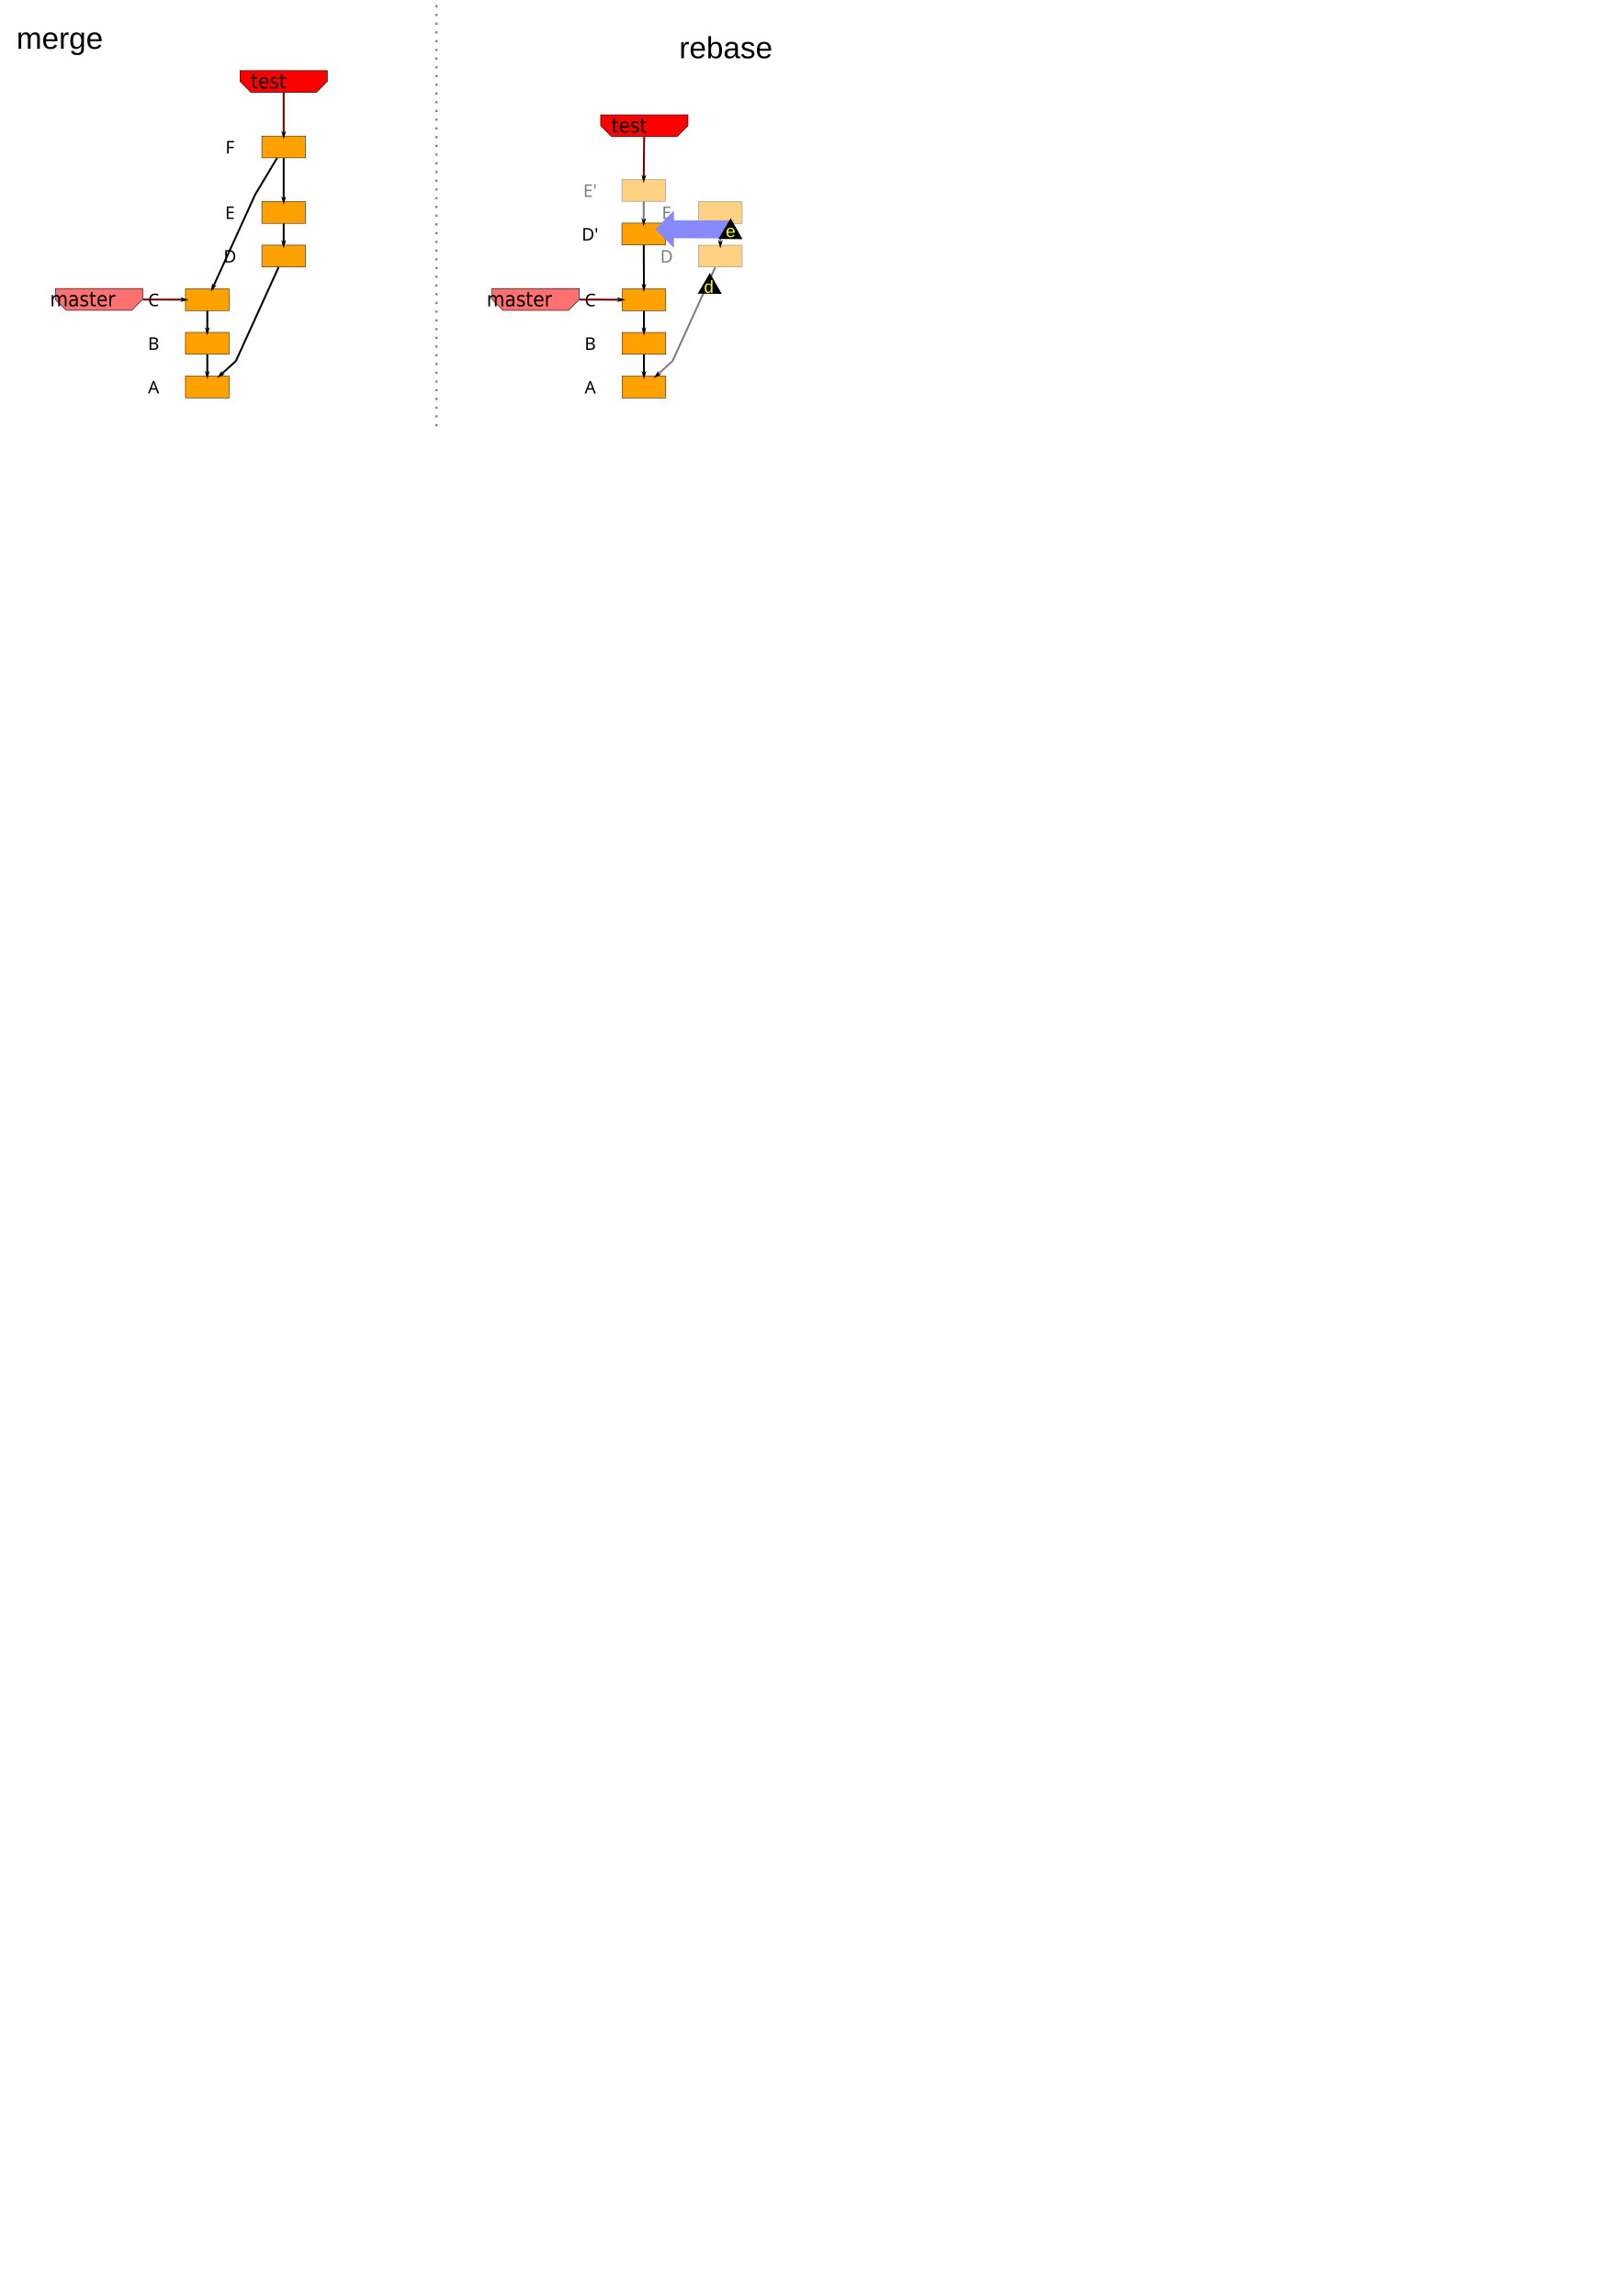
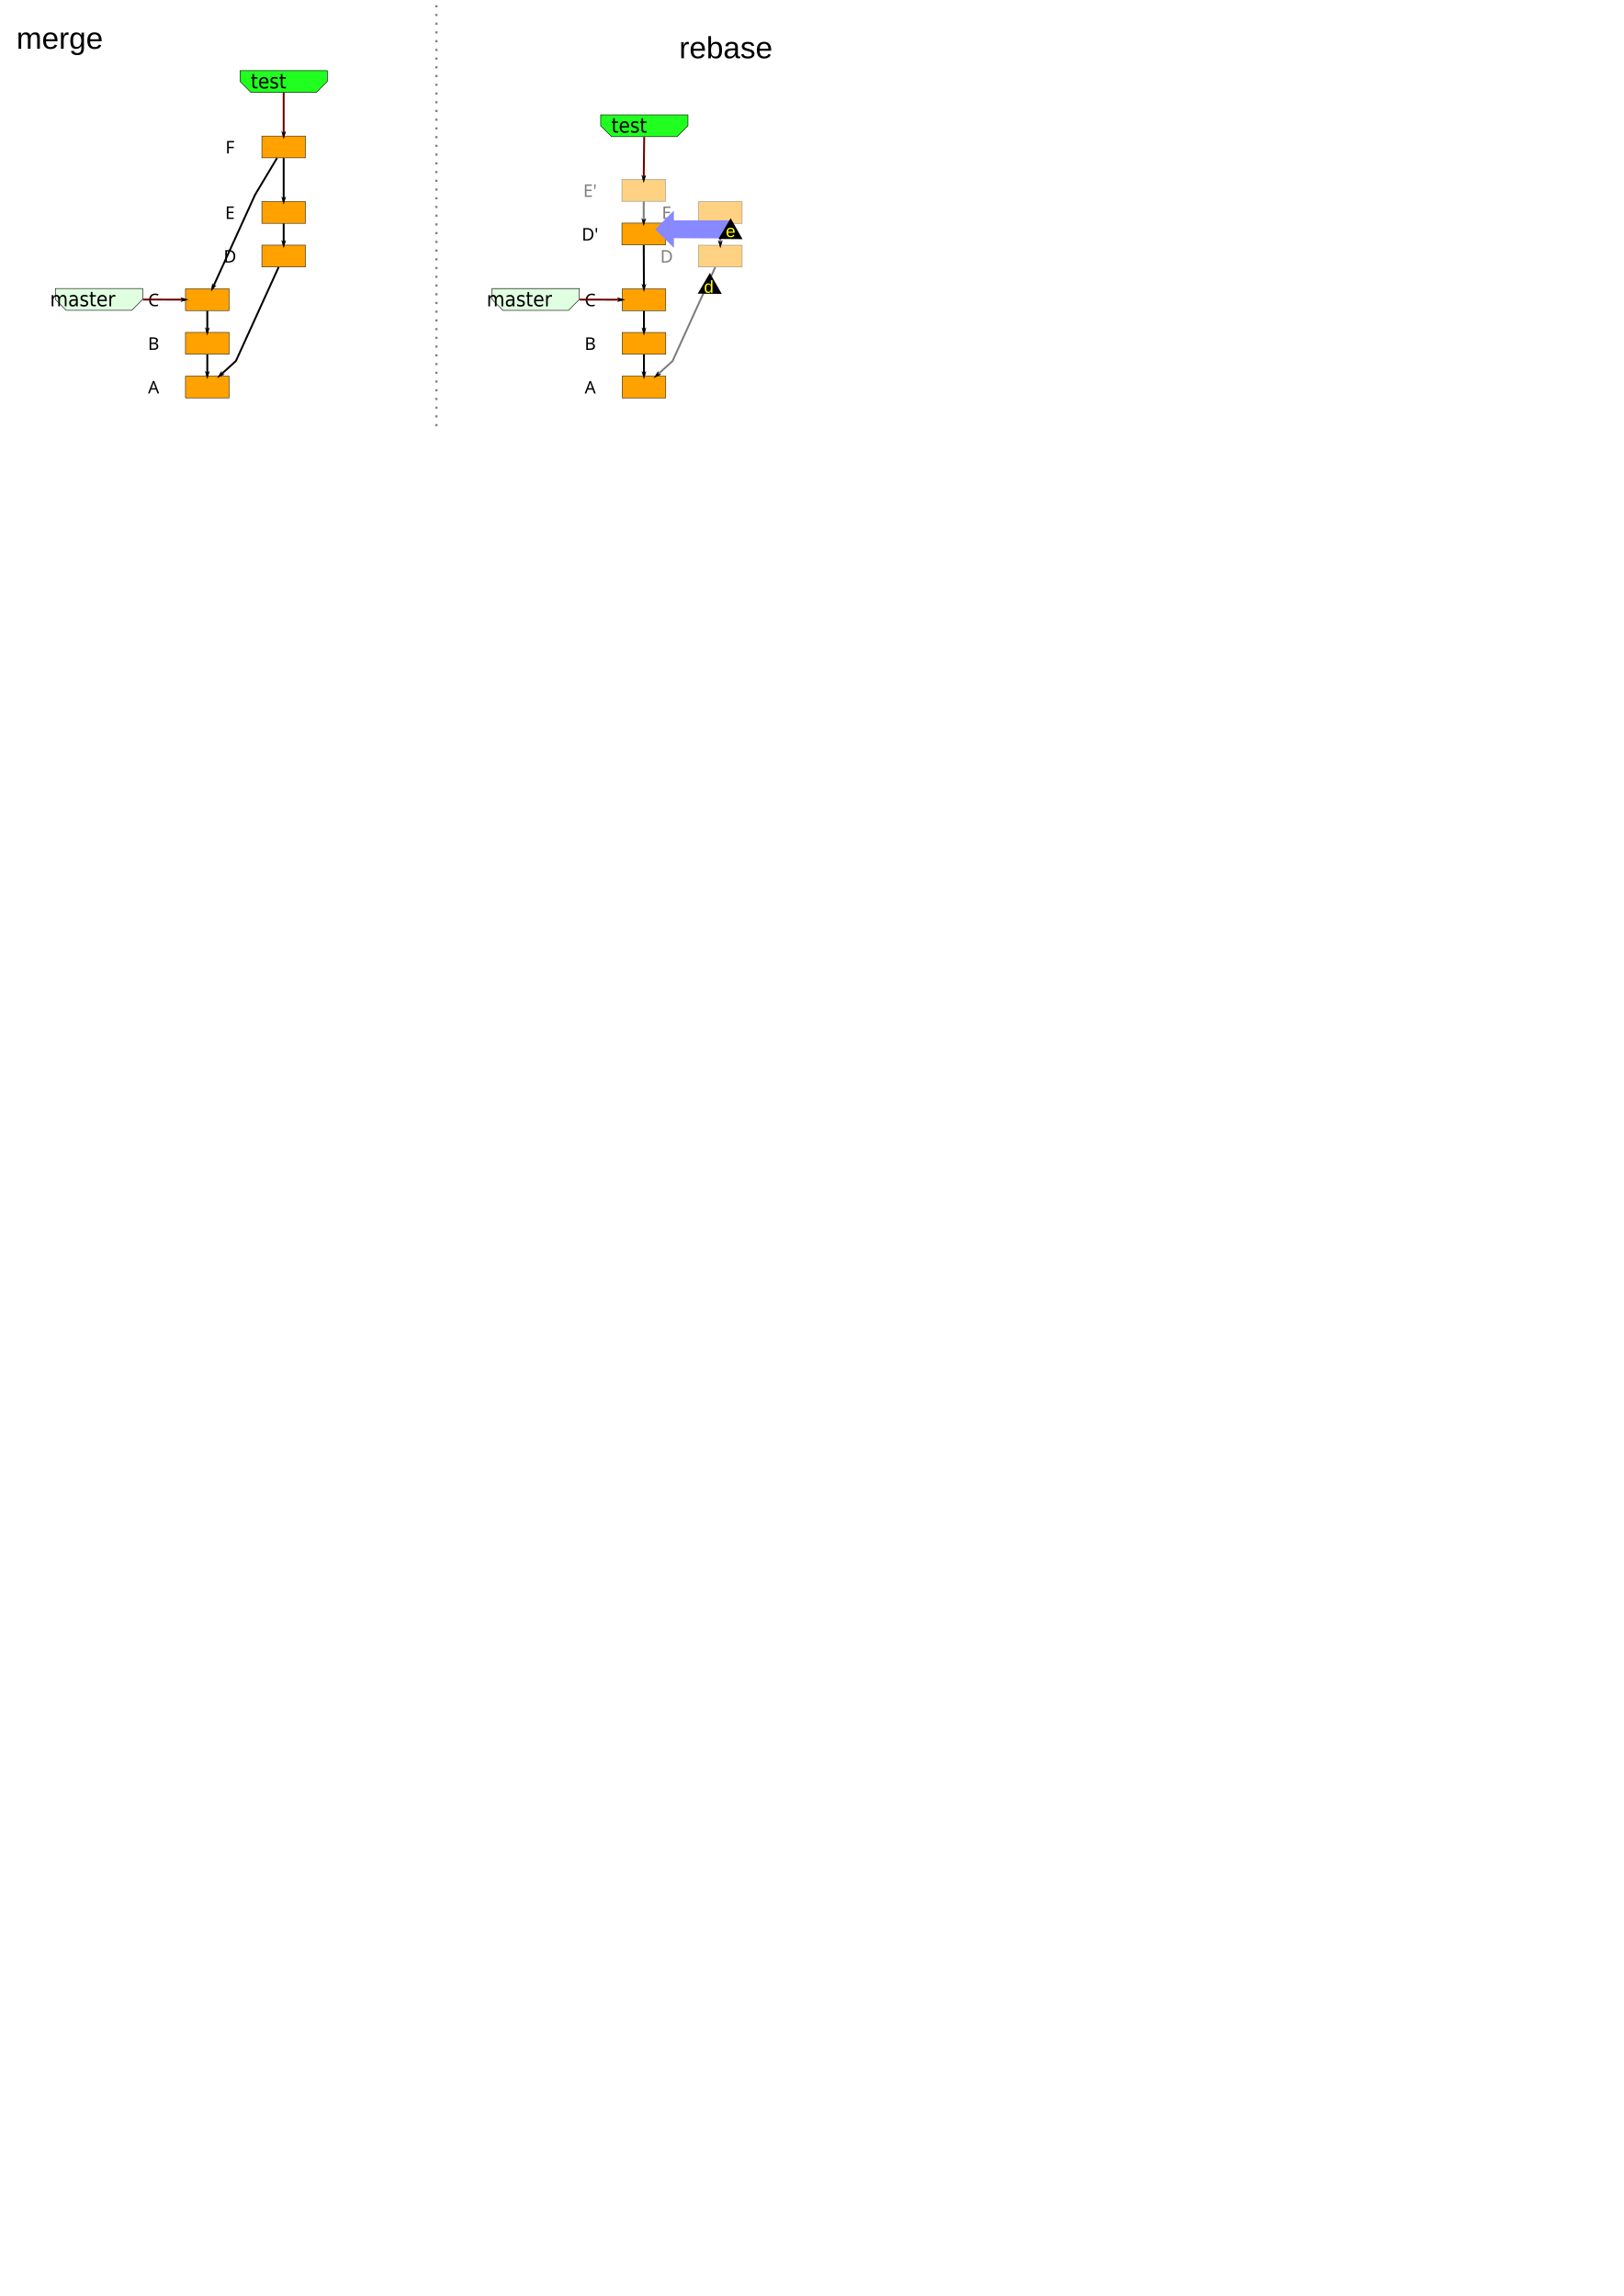
<svg xmlns="http://www.w3.org/2000/svg" width="744.094" height="1052.362" id="svg1317">
  <defs id="defs1319">
    <marker orient="auto" refY="0.0" refX="0.0" id="Arrow1Sstart" style="overflow:visible">
      <path id="path4028" d="M 0.0,0.0 L 5.0,-5.0 L -12.5,0.0 L 5.0,5.0 L 0.0,0.0 z " style="fill-rule:evenodd;stroke:#000000;stroke-width:1.0pt;marker-start:none" transform="scale(0.2) translate(6,0)" />
    </marker>
    <marker orient="auto" refY="0.0" refX="0.0" id="Arrow1Mstart" style="overflow:visible">
      <path id="path4034" d="M 0.0,0.0 L 5.0,-5.0 L -12.5,0.0 L 5.0,5.0 L 0.0,0.0 z " style="fill-rule:evenodd;stroke:#000000;stroke-width:1.0pt;marker-start:none" transform="scale(0.4) translate(10,0)" />
    </marker>
    <marker orient="auto" refY="0.0" refX="0.0" id="Arrow1Send" style="overflow:visible;">
      <path id="path4025" d="M 0.0,0.0 L 5.0,-5.0 L -12.5,0.0 L 5.0,5.0 L 0.0,0.0 z " style="fill-rule:evenodd;stroke:#000000;stroke-width:1.0pt;marker-start:none;" transform="scale(0.2) rotate(180) translate(6,0)" />
    </marker>
    <marker orient="auto" refY="0.0" refX="0.0" id="Arrow2Mend" style="overflow:visible;">
      <path id="path4013" style="font-size:12.0;fill-rule:evenodd;stroke-width:0.625;stroke-linejoin:round;" d="M 8.719,4.034 L -2.207,0.016 L 8.719,-4.002 C 6.973,-1.63 6.983,1.616 8.719,4.034 z " transform="scale(0.6) rotate(180) translate(0,0)" />
    </marker>
    <marker orient="auto" refY="0.0" refX="0.0" id="Arrow1Mend" style="overflow:visible;">
      <path id="path4031" d="M 0.0,0.0 L 5.0,-5.0 L -12.5,0.0 L 5.0,5.0 L 0.0,0.0 z " style="fill-rule:evenodd;stroke:#000000;stroke-width:1.0pt;marker-start:none;" transform="scale(0.4) rotate(180) translate(10,0)" />
    </marker>
    <marker orient="auto" refY="0.0" refX="0.0" id="Arrow2Mstart" style="overflow:visible">
      <path id="path4016" style="font-size:12.0;fill-rule:evenodd;stroke-width:0.625;stroke-linejoin:round" d="M 8.719,4.034 L -2.207,0.016 L 8.719,-4.002 C 6.973,-1.63 6.983,1.616 8.719,4.034 z " transform="scale(0.6) translate(0,0)" />
    </marker>
    <marker orient="auto" refY="0.0" refX="0.0" id="Arrow1Lstart" style="overflow:visible">
      <path id="path4040" d="M 0.0,0.0 L 5.0,-5.0 L -12.5,0.0 L 5.0,5.0 L 0.0,0.0 z " style="fill-rule:evenodd;stroke:#000000;stroke-width:1.0pt;marker-start:none" transform="scale(0.8) translate(12.5,0)" />
    </marker>
  </defs>
  <g id="layer1" style="opacity:1">
    <rect style="fill:none;fill-opacity:0;stroke:none;stroke-width:1;stroke-linecap:butt;stroke-linejoin:bevel;stroke-miterlimit:4;stroke-dasharray:none;stroke-dashoffset:0;stroke-opacity:1" id="bg" width="400" height="200" x="0" y="0" rx="1" ry="1" />
    <rect style="fill:black;fill-opacity:0.75;stroke:black;stroke-width:0.5;stroke-linecap:butt;stroke-linejoin:miter;stroke-miterlimit:4;stroke-dasharray:none;stroke-dashoffset:0;stroke-opacity:1" id="rect2855" width="0" height="1" x="217" y="77.362" rx="19.921" ry="1" />
    <g style="opacity:1" id="g2482" transform="translate(59.83769,54.95543)">
      <path id="path2484" d="M 45.162,77.407 L 45.162,87.407 L 25.162,87.407 L 25.162,77.407 L 45.162,77.407 z" style="opacity:1;fill:#ffa200;fill-opacity:1;fill-rule:evenodd;stroke:#000000;stroke-width:0.207;stroke-linecap:butt;stroke-linejoin:miter;stroke-miterlimit:4;stroke-dasharray:none;stroke-opacity:1" />
      <text id="text2486" y="85.389" x="35.022" style="font-size:22px;font-style:normal;font-weight:normal;line-height:125%;fill:#000000;fill-opacity:1;stroke:none;stroke-width:1pt;stroke-linecap:butt;stroke-linejoin:miter;stroke-opacity:1;font-family:Bitstream Vera Sans" xml:space="preserve">
        <tspan id="tspan2488" style="font-size:8px;font-style:normal;font-variant:normal;font-weight:normal;font-stretch:normal;text-align:center;line-height:125%;writing-mode:lr-tb;text-anchor:middle;font-family:Sans;-inkscape-font-specification:Sans" y="85.389" x="35.022">C</tspan>
      </text>
    </g>
    <g style="opacity:1" id="g2490" transform="translate(59.83769,74.95543)">
      <path id="path2492" d="M 45.162,77.407 L 45.162,87.407 L 25.162,87.407 L 25.162,77.407 L 45.162,77.407 z" style="opacity:1;fill:#ffa200;fill-opacity:1;fill-rule:evenodd;stroke:#000000;stroke-width:0.207;stroke-linecap:butt;stroke-linejoin:miter;stroke-miterlimit:4;stroke-dasharray:none;stroke-opacity:1" />
      <text id="text2494" y="85.389" x="35.022" style="font-size:22px;font-style:normal;font-weight:normal;line-height:125%;fill:#000000;fill-opacity:1;stroke:none;stroke-width:1pt;stroke-linecap:butt;stroke-linejoin:miter;stroke-opacity:1;font-family:Bitstream Vera Sans" xml:space="preserve">
        <tspan id="tspan2496" style="font-size:8px;font-style:normal;font-variant:normal;font-weight:normal;font-stretch:normal;text-align:center;line-height:125%;writing-mode:lr-tb;text-anchor:middle;font-family:Sans;-inkscape-font-specification:Sans" y="85.389" x="35.022">B</tspan>
      </text>
    </g>
    <path style="opacity:1;fill:none;fill-opacity:0.75;fill-rule:evenodd;stroke:#000000;stroke-width:0.864;stroke-linecap:butt;stroke-linejoin:miter;marker-start:url(#Arrow1Sstart);marker-end:none;stroke-miterlimit:4;stroke-dasharray:none;stroke-opacity:1;display:inline" d="M 95,152.259 L 95,142.465" id="path3324" />
    <g style="opacity:1" id="g3328" transform="translate(94.83769,14.95543)">
      <path id="path3330" d="M 45.162,77.407 L 45.162,87.407 L 25.162,87.407 L 25.162,77.407 L 45.162,77.407 z" style="opacity:1;fill:#ffa200;fill-opacity:1;fill-rule:evenodd;stroke:#000000;stroke-width:0.207;stroke-linecap:butt;stroke-linejoin:miter;stroke-miterlimit:4;stroke-dasharray:none;stroke-opacity:1" />
      <text id="text3332" y="85.389" x="35.022" style="font-size:22px;font-style:normal;font-weight:normal;line-height:125%;fill:#000000;fill-opacity:1;stroke:none;stroke-width:1pt;stroke-linecap:butt;stroke-linejoin:miter;stroke-opacity:1;font-family:Bitstream Vera Sans" xml:space="preserve">
        <tspan id="tspan3334" style="font-size:8px;font-style:normal;font-variant:normal;font-weight:normal;font-stretch:normal;text-align:center;line-height:125%;writing-mode:lr-tb;text-anchor:middle;font-family:Sans;-inkscape-font-specification:Sans" y="85.389" x="35.022">E</tspan>
      </text>
    </g>
    <g style="opacity:1" id="g3344" transform="translate(94.83769,34.95543)">
      <path id="path3346" d="M 45.162,77.407 L 45.162,87.407 L 25.162,87.407 L 25.162,77.407 L 45.162,77.407 z" style="opacity:1;fill:#ffa200;fill-opacity:1;fill-rule:evenodd;stroke:#000000;stroke-width:0.207;stroke-linecap:butt;stroke-linejoin:miter;stroke-miterlimit:4;stroke-dasharray:none;stroke-opacity:1" />
      <text id="text3348" y="85.389" x="35.022" style="font-size:22px;font-style:normal;font-weight:normal;line-height:125%;fill:#000000;fill-opacity:1;stroke:none;stroke-width:1pt;stroke-linecap:butt;stroke-linejoin:miter;stroke-opacity:1;font-family:Bitstream Vera Sans" xml:space="preserve">
        <tspan id="tspan3350" style="font-size:8px;font-style:normal;font-variant:normal;font-weight:normal;font-stretch:normal;text-align:center;line-height:125%;writing-mode:lr-tb;text-anchor:middle;font-family:Sans;-inkscape-font-specification:Sans" y="85.389" x="35.022">D</tspan>
      </text>
    </g>
    <path style="opacity:1;fill:none;fill-opacity:0.75;fill-rule:evenodd;stroke:#000000;stroke-width:0.864;stroke-linecap:butt;stroke-linejoin:miter;marker-start:url(#Arrow1Sstart);marker-end:none;stroke-miterlimit:4;stroke-dasharray:none;stroke-opacity:1;display:inline" d="M 130,112.259 L 130,102.465" id="path3352" />
    <g style="opacity:1" id="g2453" transform="translate(10.27161,84.84949)">
-       <path id="path2455" d="M 15.103,47.386 L 15.103,52.386 L 20.103,57.386 L 50.103,57.386 L 55.103,52.386 L 55.103,47.386 L 15.103,47.386 z" style="opacity:1;fill:#ff7070;fill-opacity:1;fill-rule:evenodd;stroke:#000000;stroke-width:0.253;stroke-linecap:butt;stroke-linejoin:miter;stroke-miterlimit:4;stroke-dasharray:none;stroke-opacity:1" />
+       <path id="path2455" d="M 15.103,47.386 L 15.103,52.386 L 20.103,57.386 L 50.103,57.386 L 55.103,52.386 L 55.103,47.386 L 15.103,47.386 z" style="opacity:1;fill:#e0ffe0;fill-opacity:1;fill-rule:evenodd;stroke:#000000;stroke-width:0.253;stroke-linecap:butt;stroke-linejoin:miter;stroke-miterlimit:4;stroke-dasharray:none;stroke-opacity:1" />
      <text id="text2457" y="52.863" x="36.48" style="font-size:6.695px;font-style:normal;font-weight:normal;text-align:center;line-height:125%;text-anchor:middle;opacity:1;fill:#000000;fill-opacity:1;stroke:none;stroke-width:1pt;stroke-linecap:butt;stroke-linejoin:miter;stroke-opacity:1;font-family:Bitstream Vera Sans" xml:space="preserve" transform="scale(0.9517883,1.050654)">
        <tspan style="font-size:8.927px;font-style:normal;font-variant:normal;font-weight:normal;font-stretch:normal;text-align:center;line-height:125%;writing-mode:lr-tb;text-anchor:middle;font-family:Bitstream Vera Sans" y="52.863" x="36.48" id="tspan2459">master</tspan>
      </text>
    </g>
    <g style="opacity:1" id="g2461" transform="translate(94.89674,-15.02399)">
-       <path id="path2463" d="M 15.103,47.386 L 15.103,52.386 L 20.103,57.386 L 50.103,57.386 L 55.103,52.386 L 55.103,47.386 L 15.103,47.386 z" style="opacity:1;fill:#ff0000;fill-opacity:1;fill-rule:evenodd;stroke:#000000;stroke-width:0.253;stroke-linecap:butt;stroke-linejoin:miter;stroke-miterlimit:4;stroke-dasharray:none;stroke-opacity:1" />
+       <path id="path2463" d="M 15.103,47.386 L 15.103,52.386 L 20.103,57.386 L 50.103,57.386 L 55.103,52.386 L 55.103,47.386 L 15.103,47.386 z" style="opacity:1;fill:#20ff20;fill-opacity:1;fill-rule:evenodd;stroke:#000000;stroke-width:0.253;stroke-linecap:butt;stroke-linejoin:miter;stroke-miterlimit:4;stroke-dasharray:none;stroke-opacity:1" />
      <text id="text2465" y="52.863" x="37.043" style="font-size:6.695px;font-style:normal;font-weight:normal;text-align:center;line-height:125%;text-anchor:middle;opacity:1;fill:#000000;fill-opacity:1;stroke:none;stroke-width:1pt;stroke-linecap:butt;stroke-linejoin:miter;stroke-opacity:1;font-family:Bitstream Vera Sans" xml:space="preserve" transform="scale(0.9517883,1.050654)">
        <tspan style="font-size:8.927px;font-style:normal;font-variant:normal;font-weight:normal;font-stretch:normal;text-align:center;line-height:125%;writing-mode:lr-tb;text-anchor:middle;font-family:Bitstream Vera Sans" y="52.863" x="37.043" id="tspan2467">test</tspan>
      </text>
    </g>
    <path style="opacity:1;fill:none;fill-opacity:0.75;fill-rule:evenodd;stroke:#710000;stroke-width:0.864;stroke-linecap:butt;stroke-linejoin:miter;marker-start:url(#Arrow1Sstart);marker-end:none;stroke-miterlimit:4;stroke-dasharray:none;stroke-opacity:1;display:inline" d="M 84.897,137.336 L 65.501,137.287" id="path2469" />
    <g style="opacity:1" id="g3336" transform="translate(59.83769,94.95543)">
      <path id="path3338" d="M 45.162,77.407 L 45.162,87.407 L 25.162,87.407 L 25.162,77.407 L 45.162,77.407 z" style="opacity:1;fill:#ffa200;fill-opacity:1;fill-rule:evenodd;stroke:#000000;stroke-width:0.207;stroke-linecap:butt;stroke-linejoin:miter;stroke-miterlimit:4;stroke-dasharray:none;stroke-opacity:1" />
      <text id="text3340" y="85.389" x="35.022" style="font-size:22px;font-style:normal;font-weight:normal;line-height:125%;fill:#000000;fill-opacity:1;stroke:none;stroke-width:1pt;stroke-linecap:butt;stroke-linejoin:miter;stroke-opacity:1;font-family:Bitstream Vera Sans" xml:space="preserve">
        <tspan id="tspan3342" style="font-size:8px;font-style:normal;font-variant:normal;font-weight:normal;font-stretch:normal;text-align:center;line-height:125%;writing-mode:lr-tb;text-anchor:middle;font-family:Sans;-inkscape-font-specification:Sans" y="85.389" x="35.022">A</tspan>
      </text>
    </g>
    <path style="opacity:1;fill:none;fill-opacity:0.75;fill-rule:evenodd;stroke:#000000;stroke-width:0.864;stroke-linecap:butt;stroke-linejoin:miter;marker-start:url(#Arrow1Sstart);marker-end:none;stroke-miterlimit:4;stroke-dasharray:none;stroke-opacity:1;display:inline" d="M 100.621,172.259 L 108.103,165.465 L 127.677,122.465" id="path3354" />
    <path style="opacity:1;fill:none;fill-opacity:0.75;fill-rule:evenodd;stroke:#000000;stroke-width:0.864;stroke-linecap:butt;stroke-linejoin:miter;marker-start:url(#Arrow1Sstart);marker-end:none;stroke-miterlimit:4;stroke-dasharray:none;stroke-opacity:1;display:inline" d="M 95,172.259 L 95,162.465" id="path3326" />
    <path style="fill:none;fill-opacity:0.75;fill-rule:evenodd;stroke:#808080;stroke-width:1;stroke-linecap:butt;stroke-linejoin:miter;stroke-miterlimit:4;stroke-dasharray:1, 3;stroke-dashoffset:0;stroke-opacity:1" d="M 200,2.362 L 200,197.362" id="path2461" />
    <text xml:space="preserve" style="font-size:22px;font-style:normal;font-weight:normal;text-align:start;line-height:100%;writing-mode:lr-tb;text-anchor:start;fill:#000000;fill-opacity:1;stroke:none;stroke-width:1pt;stroke-linecap:butt;stroke-linejoin:miter;stroke-opacity:1;font-family:Bitstream Vera Sans" x="7.525" y="22.362" id="text3275">
      <tspan id="tspan3277" x="7.525" y="22.362" style="-inkscape-font-specification:Arial;font-family:Arial;font-weight:normal;font-style:normal;font-stretch:normal;font-variant:normal;font-size:14px;text-anchor:start;text-align:start;writing-mode:lr;line-height:100%">merge</tspan>
    </text>
    <text xml:space="preserve" style="font-size:22px;font-style:normal;font-weight:normal;text-align:start;line-height:100%;writing-mode:lr-tb;text-anchor:start;opacity:1;fill:#000000;fill-opacity:1;stroke:none;stroke-width:1pt;stroke-linecap:butt;stroke-linejoin:miter;stroke-opacity:1;font-family:Bitstream Vera Sans" x="389" y="26.691" id="text3279">
      <tspan id="tspan3281" x="389" y="26.691" style="font-size:14px;font-style:normal;font-variant:normal;font-weight:normal;font-stretch:normal;text-align:end;line-height:100%;writing-mode:lr-tb;text-anchor:end;font-family:Arial;-inkscape-font-specification:Arial">rebase</tspan>
    </text>
    <g style="opacity:1" id="g3283" transform="translate(259.9409,54.98119)">
      <path id="path3285" d="M 45.162,77.407 L 45.162,87.407 L 25.162,87.407 L 25.162,77.407 L 45.162,77.407 z" style="opacity:1;fill:#ffa200;fill-opacity:1;fill-rule:evenodd;stroke:#000000;stroke-width:0.207;stroke-linecap:butt;stroke-linejoin:miter;stroke-miterlimit:4;stroke-dasharray:none;stroke-opacity:1" />
      <text id="text3287" y="85.389" x="35.022" style="font-size:22px;font-style:normal;font-weight:normal;line-height:125%;fill:#000000;fill-opacity:1;stroke:none;stroke-width:1pt;stroke-linecap:butt;stroke-linejoin:miter;stroke-opacity:1;font-family:Bitstream Vera Sans" xml:space="preserve">
        <tspan id="tspan3289" style="font-size:8px;font-style:normal;font-variant:normal;font-weight:normal;font-stretch:normal;text-align:center;line-height:125%;writing-mode:lr-tb;text-anchor:middle;font-family:Sans;-inkscape-font-specification:Sans" y="85.389" x="35.022">C</tspan>
      </text>
    </g>
    <g style="opacity:1" id="g3291" transform="translate(259.9409,74.98119)">
      <path id="path3293" d="M 45.162,77.407 L 45.162,87.407 L 25.162,87.407 L 25.162,77.407 L 45.162,77.407 z" style="opacity:1;fill:#ffa200;fill-opacity:1;fill-rule:evenodd;stroke:#000000;stroke-width:0.207;stroke-linecap:butt;stroke-linejoin:miter;stroke-miterlimit:4;stroke-dasharray:none;stroke-opacity:1" />
      <text id="text3295" y="85.389" x="35.022" style="font-size:22px;font-style:normal;font-weight:normal;line-height:125%;fill:#000000;fill-opacity:1;stroke:none;stroke-width:1pt;stroke-linecap:butt;stroke-linejoin:miter;stroke-opacity:1;font-family:Bitstream Vera Sans" xml:space="preserve">
        <tspan id="tspan3297" style="font-size:8px;font-style:normal;font-variant:normal;font-weight:normal;font-stretch:normal;text-align:center;line-height:125%;writing-mode:lr-tb;text-anchor:middle;font-family:Sans;-inkscape-font-specification:Sans" y="85.389" x="35.022">B</tspan>
      </text>
    </g>
    <path style="opacity:1;fill:none;fill-opacity:0.75;fill-rule:evenodd;stroke:#000000;stroke-width:0.864;stroke-linecap:butt;stroke-linejoin:miter;marker-start:url(#Arrow1Sstart);marker-end:none;stroke-miterlimit:4;stroke-dasharray:none;stroke-opacity:1;display:inline" d="M 295.103,152.285 L 295.103,142.491" id="path3299" />
    <g style="opacity:1" id="g3301" transform="translate(294.941,14.98119)">
      <path id="path3303" d="M 45.162,77.407 L 45.162,87.407 L 25.162,87.407 L 25.162,77.407 L 45.162,77.407 z" style="opacity:1;fill:#ffd283;fill-opacity:1;fill-rule:evenodd;stroke:#7d7d7d;stroke-width:0.207;stroke-linecap:butt;stroke-linejoin:miter;stroke-miterlimit:4;stroke-dasharray:none;stroke-opacity:1" />
      <text id="text3305" y="85.389" x="35.022" style="font-size:22px;font-style:normal;font-weight:normal;line-height:125%;fill:#7d7d7d;fill-opacity:1;stroke:none;stroke-width:1pt;stroke-linecap:butt;stroke-linejoin:miter;stroke-opacity:1;font-family:Bitstream Vera Sans" xml:space="preserve">
        <tspan id="tspan3307" style="font-size:8px;font-style:normal;font-variant:normal;font-weight:normal;font-stretch:normal;text-align:center;line-height:125%;writing-mode:lr-tb;text-anchor:middle;font-family:Sans;-inkscape-font-specification:Sans;fill:#7d7d7d;fill-opacity:1" y="85.389" x="35.022">E</tspan>
      </text>
    </g>
    <g style="opacity:1" id="g3309" transform="translate(294.941,34.98119)">
      <path id="path3311" d="M 45.162,77.407 L 45.162,87.407 L 25.162,87.407 L 25.162,77.407 L 45.162,77.407 z" style="opacity:1;fill:#ffd283;fill-opacity:1;fill-rule:evenodd;stroke:#7d7d7d;stroke-width:0.207;stroke-linecap:butt;stroke-linejoin:miter;stroke-miterlimit:4;stroke-dasharray:none;stroke-opacity:1" />
      <text id="text3313" y="85.389" x="35.022" style="font-size:22px;font-style:normal;font-weight:normal;line-height:125%;fill:#7d7d7d;fill-opacity:1;stroke:none;stroke-width:1pt;stroke-linecap:butt;stroke-linejoin:miter;stroke-opacity:1;font-family:Bitstream Vera Sans" xml:space="preserve">
        <tspan id="tspan3315" style="font-size:8px;font-style:normal;font-variant:normal;font-weight:normal;font-stretch:normal;text-align:center;line-height:125%;writing-mode:lr-tb;text-anchor:middle;font-family:Sans;-inkscape-font-specification:Sans;fill:#7d7d7d;fill-opacity:1" y="85.389" x="35.022">D</tspan>
      </text>
    </g>
    <path style="opacity:1;fill:none;fill-opacity:0.75;fill-rule:evenodd;stroke:#7d7d7d;stroke-width:0.864;stroke-linecap:butt;stroke-linejoin:miter;marker-start:url(#Arrow1Sstart);marker-end:none;stroke-miterlimit:4;stroke-dasharray:none;stroke-opacity:1;display:inline" d="M 330.103,112.285 L 330.103,102.491" id="path3317" />
    <g style="opacity:1" id="g3319" transform="translate(210.3749,84.87525)">
-       <path id="path3321" d="M 15.103,47.386 L 15.103,52.386 L 20.103,57.386 L 50.103,57.386 L 55.103,52.386 L 55.103,47.386 L 15.103,47.386 z" style="opacity:1;fill:#ff7070;fill-opacity:1;fill-rule:evenodd;stroke:#000000;stroke-width:0.253;stroke-linecap:butt;stroke-linejoin:miter;stroke-miterlimit:4;stroke-dasharray:none;stroke-opacity:1" />
+       <path id="path3321" d="M 15.103,47.386 L 15.103,52.386 L 20.103,57.386 L 50.103,57.386 L 55.103,52.386 L 55.103,47.386 L 15.103,47.386 z" style="opacity:1;fill:#e0ffe0;fill-opacity:1;fill-rule:evenodd;stroke:#000000;stroke-width:0.253;stroke-linecap:butt;stroke-linejoin:miter;stroke-miterlimit:4;stroke-dasharray:none;stroke-opacity:1" />
      <text id="text3323" y="52.863" x="36.48" style="font-size:6.695px;font-style:normal;font-weight:normal;text-align:center;line-height:125%;text-anchor:middle;opacity:1;fill:#000000;fill-opacity:1;stroke:none;stroke-width:1pt;stroke-linecap:butt;stroke-linejoin:miter;stroke-opacity:1;font-family:Bitstream Vera Sans" xml:space="preserve" transform="scale(0.9517883,1.050654)">
        <tspan style="font-size:8.927px;font-style:normal;font-variant:normal;font-weight:normal;font-stretch:normal;text-align:center;line-height:125%;writing-mode:lr-tb;text-anchor:middle;font-family:Bitstream Vera Sans" y="52.863" x="36.48" id="tspan3325">master</tspan>
      </text>
    </g>
    <g style="opacity:1" id="g3327" transform="translate(260.1669,5.25605)">
-       <path id="path3329" d="M 15.103,47.386 L 15.103,52.386 L 20.103,57.386 L 50.103,57.386 L 55.103,52.386 L 55.103,47.386 L 15.103,47.386 z" style="opacity:1;fill:#ff0000;fill-opacity:1;fill-rule:evenodd;stroke:#000000;stroke-width:0.253;stroke-linecap:butt;stroke-linejoin:miter;stroke-miterlimit:4;stroke-dasharray:none;stroke-opacity:1" />
+       <path id="path3329" d="M 15.103,47.386 L 15.103,52.386 L 20.103,57.386 L 50.103,57.386 L 55.103,52.386 L 55.103,47.386 L 15.103,47.386 z" style="opacity:1;fill:#20ff20;fill-opacity:1;fill-rule:evenodd;stroke:#000000;stroke-width:0.253;stroke-linecap:butt;stroke-linejoin:miter;stroke-miterlimit:4;stroke-dasharray:none;stroke-opacity:1" />
      <text id="text3331" y="52.863" x="37.043" style="font-size:6.695px;font-style:normal;font-weight:normal;text-align:center;line-height:125%;text-anchor:middle;opacity:1;fill:#000000;fill-opacity:1;stroke:none;stroke-width:1pt;stroke-linecap:butt;stroke-linejoin:miter;stroke-opacity:1;font-family:Bitstream Vera Sans" xml:space="preserve" transform="scale(0.9517883,1.050654)">
        <tspan style="font-size:8.927px;font-style:normal;font-variant:normal;font-weight:normal;font-stretch:normal;text-align:center;line-height:125%;writing-mode:lr-tb;text-anchor:middle;font-family:Bitstream Vera Sans" y="52.863" x="37.043" id="tspan3333">test</tspan>
      </text>
    </g>
    <path style="opacity:1;fill:none;fill-opacity:0.75;fill-rule:evenodd;stroke:#710000;stroke-width:0.864;stroke-linecap:butt;stroke-linejoin:miter;marker-start:url(#Arrow1Sstart);marker-end:none;stroke-miterlimit:4;stroke-dasharray:none;stroke-opacity:1;display:inline" d="M 285,137.362 L 265.605,137.313" id="path3335" />
    <g style="opacity:1" id="g3339" transform="translate(259.941,94.98119)">
      <path id="path3341" d="M 45.162,77.407 L 45.162,87.407 L 25.162,87.407 L 25.162,77.407 L 45.162,77.407 z" style="opacity:1;fill:#ffa200;fill-opacity:1;fill-rule:evenodd;stroke:#000000;stroke-width:0.207;stroke-linecap:butt;stroke-linejoin:miter;stroke-miterlimit:4;stroke-dasharray:none;stroke-opacity:1" />
      <text id="text3343" y="85.389" x="35.022" style="font-size:22px;font-style:normal;font-weight:normal;line-height:125%;fill:#000000;fill-opacity:1;stroke:none;stroke-width:1pt;stroke-linecap:butt;stroke-linejoin:miter;stroke-opacity:1;font-family:Bitstream Vera Sans" xml:space="preserve">
        <tspan id="tspan3345" style="font-size:8px;font-style:normal;font-variant:normal;font-weight:normal;font-stretch:normal;text-align:center;line-height:125%;writing-mode:lr-tb;text-anchor:middle;font-family:Sans;-inkscape-font-specification:Sans" y="85.389" x="35.022">A</tspan>
      </text>
    </g>
    <path style="opacity:1;fill:none;fill-opacity:0.75;fill-rule:evenodd;stroke:#7d7d7d;stroke-width:0.864;stroke-linecap:butt;stroke-linejoin:miter;marker-start:url(#Arrow1Sstart);marker-end:none;stroke-miterlimit:4;stroke-dasharray:none;stroke-opacity:1;display:inline" d="M 300.724,172.285 L 308.207,165.491 L 327.78,122.491" id="path3347" />
    <path style="opacity:1;fill:none;fill-opacity:0.75;fill-rule:evenodd;stroke:#000000;stroke-width:0.864;stroke-linecap:butt;stroke-linejoin:miter;marker-start:url(#Arrow1Sstart);marker-end:none;stroke-miterlimit:4;stroke-dasharray:none;stroke-opacity:1;display:inline" d="M 295.103,172.285 L 295.103,162.491" id="path3349" />
    <g style="opacity:1" id="g3302" transform="translate(94.83769,-15.04457)">
      <path id="path3304" d="M 45.162,77.407 L 45.162,87.407 L 25.162,87.407 L 25.162,77.407 L 45.162,77.407 z" style="opacity:1;fill:#ffa200;fill-opacity:1;fill-rule:evenodd;stroke:#000000;stroke-width:0.207;stroke-linecap:butt;stroke-linejoin:miter;stroke-miterlimit:4;stroke-dasharray:none;stroke-opacity:1" />
      <text id="text3306" y="85.389" x="35.022" style="font-size:22px;font-style:normal;font-weight:normal;line-height:125%;fill:#000000;fill-opacity:1;stroke:none;stroke-width:1pt;stroke-linecap:butt;stroke-linejoin:miter;stroke-opacity:1;font-family:Bitstream Vera Sans" xml:space="preserve">
        <tspan id="tspan3308" style="font-size:8px;font-style:normal;font-variant:normal;font-weight:normal;font-stretch:normal;text-align:center;line-height:125%;writing-mode:lr-tb;text-anchor:middle;font-family:Sans;-inkscape-font-specification:Sans" y="85.389" x="35.022">F</tspan>
      </text>
    </g>
    <path style="opacity:1;fill:none;fill-opacity:0.75;fill-rule:evenodd;stroke:#710000;stroke-width:0.864;stroke-linecap:butt;stroke-linejoin:miter;marker-start:url(#Arrow1Sstart);marker-end:none;stroke-miterlimit:4;stroke-dasharray:none;stroke-opacity:1;display:inline" d="M 130,62.259 L 130,42.489" id="path2471" />
    <path style="opacity:1;fill:none;fill-opacity:0.75;fill-rule:evenodd;stroke:#000000;stroke-width:0.864;stroke-linecap:butt;stroke-linejoin:miter;marker-start:url(#Arrow1Sstart);marker-end:none;stroke-miterlimit:4;stroke-dasharray:none;stroke-opacity:1;display:inline" d="M 97.323,132.259 L 116.897,89.259 L 126.946,72.466" id="path3344" />
    <path style="opacity:1;fill:none;fill-opacity:0.75;fill-rule:evenodd;stroke:#000000;stroke-width:0.864;stroke-linecap:butt;stroke-linejoin:miter;marker-start:url(#Arrow1Sstart);marker-end:none;stroke-miterlimit:4;stroke-dasharray:none;stroke-opacity:1;display:inline" d="M 130,92.259 L 130,72.466" id="path3348" />
    <g style="opacity:1" id="g3370" transform="translate(259.8377,4.852162)">
      <path id="path3372" d="M 45.162,77.407 L 45.162,87.407 L 25.162,87.407 L 25.162,77.407 L 45.162,77.407 z" style="opacity:1;fill:#ffd283;fill-opacity:1;fill-rule:evenodd;stroke:#7d7d7d;stroke-width:0.207;stroke-linecap:butt;stroke-linejoin:miter;stroke-miterlimit:4;stroke-dasharray:none;stroke-opacity:1" />
      <text id="text3374" y="85.389" x="35.022" style="font-size:22px;font-style:normal;font-weight:normal;line-height:125%;fill:#000000;fill-opacity:1;stroke:none;stroke-width:1pt;stroke-linecap:butt;stroke-linejoin:miter;stroke-opacity:1;font-family:Bitstream Vera Sans" xml:space="preserve">
        <tspan id="tspan3376" style="font-size:8px;font-style:normal;font-variant:normal;font-weight:normal;font-stretch:normal;text-align:center;line-height:125%;writing-mode:lr-tb;text-anchor:middle;font-family:Sans;-inkscape-font-specification:Sans;fill:#7d7d7d;fill-opacity:1" y="85.389" x="35.022">E'</tspan>
      </text>
    </g>
    <g style="opacity:1" id="g3378" transform="translate(259.8377,24.85217)">
      <path id="path3380" d="M 45.162,77.407 L 45.162,87.407 L 25.162,87.407 L 25.162,77.407 L 45.162,77.407 z" style="opacity:1;fill:#ffa200;fill-opacity:1;fill-rule:evenodd;stroke:#000000;stroke-width:0.207;stroke-linecap:butt;stroke-linejoin:miter;stroke-miterlimit:4;stroke-dasharray:none;stroke-opacity:1" />
      <text id="text3382" y="85.389" x="35.022" style="font-size:22px;font-style:normal;font-weight:normal;line-height:125%;fill:#000000;fill-opacity:1;stroke:none;stroke-width:1pt;stroke-linecap:butt;stroke-linejoin:miter;stroke-opacity:1;font-family:Bitstream Vera Sans" xml:space="preserve">
        <tspan id="tspan3384" style="font-size:8px;font-style:normal;font-variant:normal;font-weight:normal;font-stretch:normal;text-align:center;line-height:125%;writing-mode:lr-tb;text-anchor:middle;font-family:Sans;-inkscape-font-specification:Sans;fill:#000000;fill-opacity:1" y="85.389" x="35.022">D'</tspan>
      </text>
    </g>
    <path style="opacity:1;fill:none;fill-opacity:0.75;fill-rule:evenodd;stroke:#7d7d7d;stroke-width:0.864;stroke-linecap:butt;stroke-linejoin:miter;marker-start:url(#Arrow1Sstart);marker-end:none;stroke-miterlimit:4;stroke-dasharray:none;stroke-opacity:1;display:inline" d="M 295,102.156 L 295,92.362" id="path3386" />
    <path style="opacity:1;fill:none;fill-opacity:0.75;fill-rule:evenodd;stroke:#710000;stroke-width:0.864;stroke-linecap:butt;stroke-linejoin:miter;marker-start:url(#Arrow1Sstart);marker-end:none;stroke-miterlimit:4;stroke-dasharray:none;stroke-opacity:1;display:inline" d="M 295,82.362 L 295.214,62.769" id="path3337" />
    <path style="opacity:1;fill:none;fill-opacity:0.75;fill-rule:evenodd;stroke:#000000;stroke-width:0.864;stroke-linecap:butt;stroke-linejoin:miter;marker-start:url(#Arrow1Sstart);marker-end:none;stroke-miterlimit:4;stroke-dasharray:none;stroke-opacity:1;display:inline" d="M 295.086,132.285 L 295.017,112.362" id="path3388" />
    <path style="opacity:1;fill:#8888ff;fill-opacity:1;fill-rule:evenodd;stroke:#8888ff;stroke-width:1.884;stroke-linecap:butt;stroke-linejoin:miter;stroke-miterlimit:4;stroke-dasharray:none;stroke-opacity:1" d="M 334,108.362 L 334,101.933 L 307.872,101.94 L 307.871,98.8 L 301.593,105.084 L 307.877,111.362 L 307.875,108.222 L 334,108.362 z" id="path3313" />
    <g id="g6095" transform="translate(-15.62641,-2.474874)">
      <path transform="translate(20.41165,-33.5)" d="M 330.044,136.862 L 334.741,145.15 L 325.215,145.074 L 330.044,136.862 z" id="path5310" style="opacity:1;fill:#000000;fill-opacity:1;fill-rule:nonzero;stroke:#000000;stroke-width:0.864;stroke-linecap:butt;stroke-linejoin:miter;stroke-miterlimit:4;stroke-dasharray:none;stroke-dashoffset:0;stroke-opacity:1" />
      <text id="text6091" y="111.149" x="348.229" style="font-size:8px;font-style:normal;font-variant:normal;font-weight:normal;font-stretch:normal;text-align:start;line-height:100%;writing-mode:lr-tb;text-anchor:start;fill:#fffb00;fill-opacity:1;stroke:none;stroke-width:1pt;stroke-linecap:butt;stroke-linejoin:miter;stroke-opacity:1;font-family:Arial;-inkscape-font-specification:Arial" xml:space="preserve">
        <tspan style="font-size:8px;font-style:normal;font-variant:normal;font-weight:normal;font-stretch:normal;text-align:start;line-height:100%;writing-mode:lr-tb;text-anchor:start;font-family:Arial;-inkscape-font-specification:Arial" y="111.149" x="348.229" id="tspan6093">e</tspan>
      </text>
    </g>
    <g style="opacity:1" id="g6100" transform="translate(-25.15269,22.61183)">
      <path transform="translate(20.41165,-33.5)" d="M 330.044,136.862 L 334.741,145.15 L 325.215,145.074 L 330.044,136.862 z" id="path6102" style="opacity:1;fill:#000000;fill-opacity:1;fill-rule:nonzero;stroke:#000000;stroke-width:0.864;stroke-linecap:butt;stroke-linejoin:miter;stroke-miterlimit:4;stroke-dasharray:none;stroke-dashoffset:0;stroke-opacity:1" />
      <text id="text6104" y="111.591" x="347.742" style="font-size:8px;font-style:normal;font-variant:normal;font-weight:normal;font-stretch:normal;text-align:start;line-height:100%;writing-mode:lr-tb;text-anchor:start;fill:#fffb00;fill-opacity:1;stroke:none;stroke-width:1pt;stroke-linecap:butt;stroke-linejoin:miter;stroke-opacity:1;font-family:Arial;-inkscape-font-specification:Arial" xml:space="preserve">
        <tspan style="font-size:8px;font-style:normal;font-variant:normal;font-weight:normal;font-stretch:normal;text-align:start;line-height:100%;writing-mode:lr-tb;text-anchor:start;font-family:Arial;-inkscape-font-specification:Arial" y="111.591" x="347.742" id="tspan6106">d</tspan>
      </text>
    </g>
  </g>
</svg>
